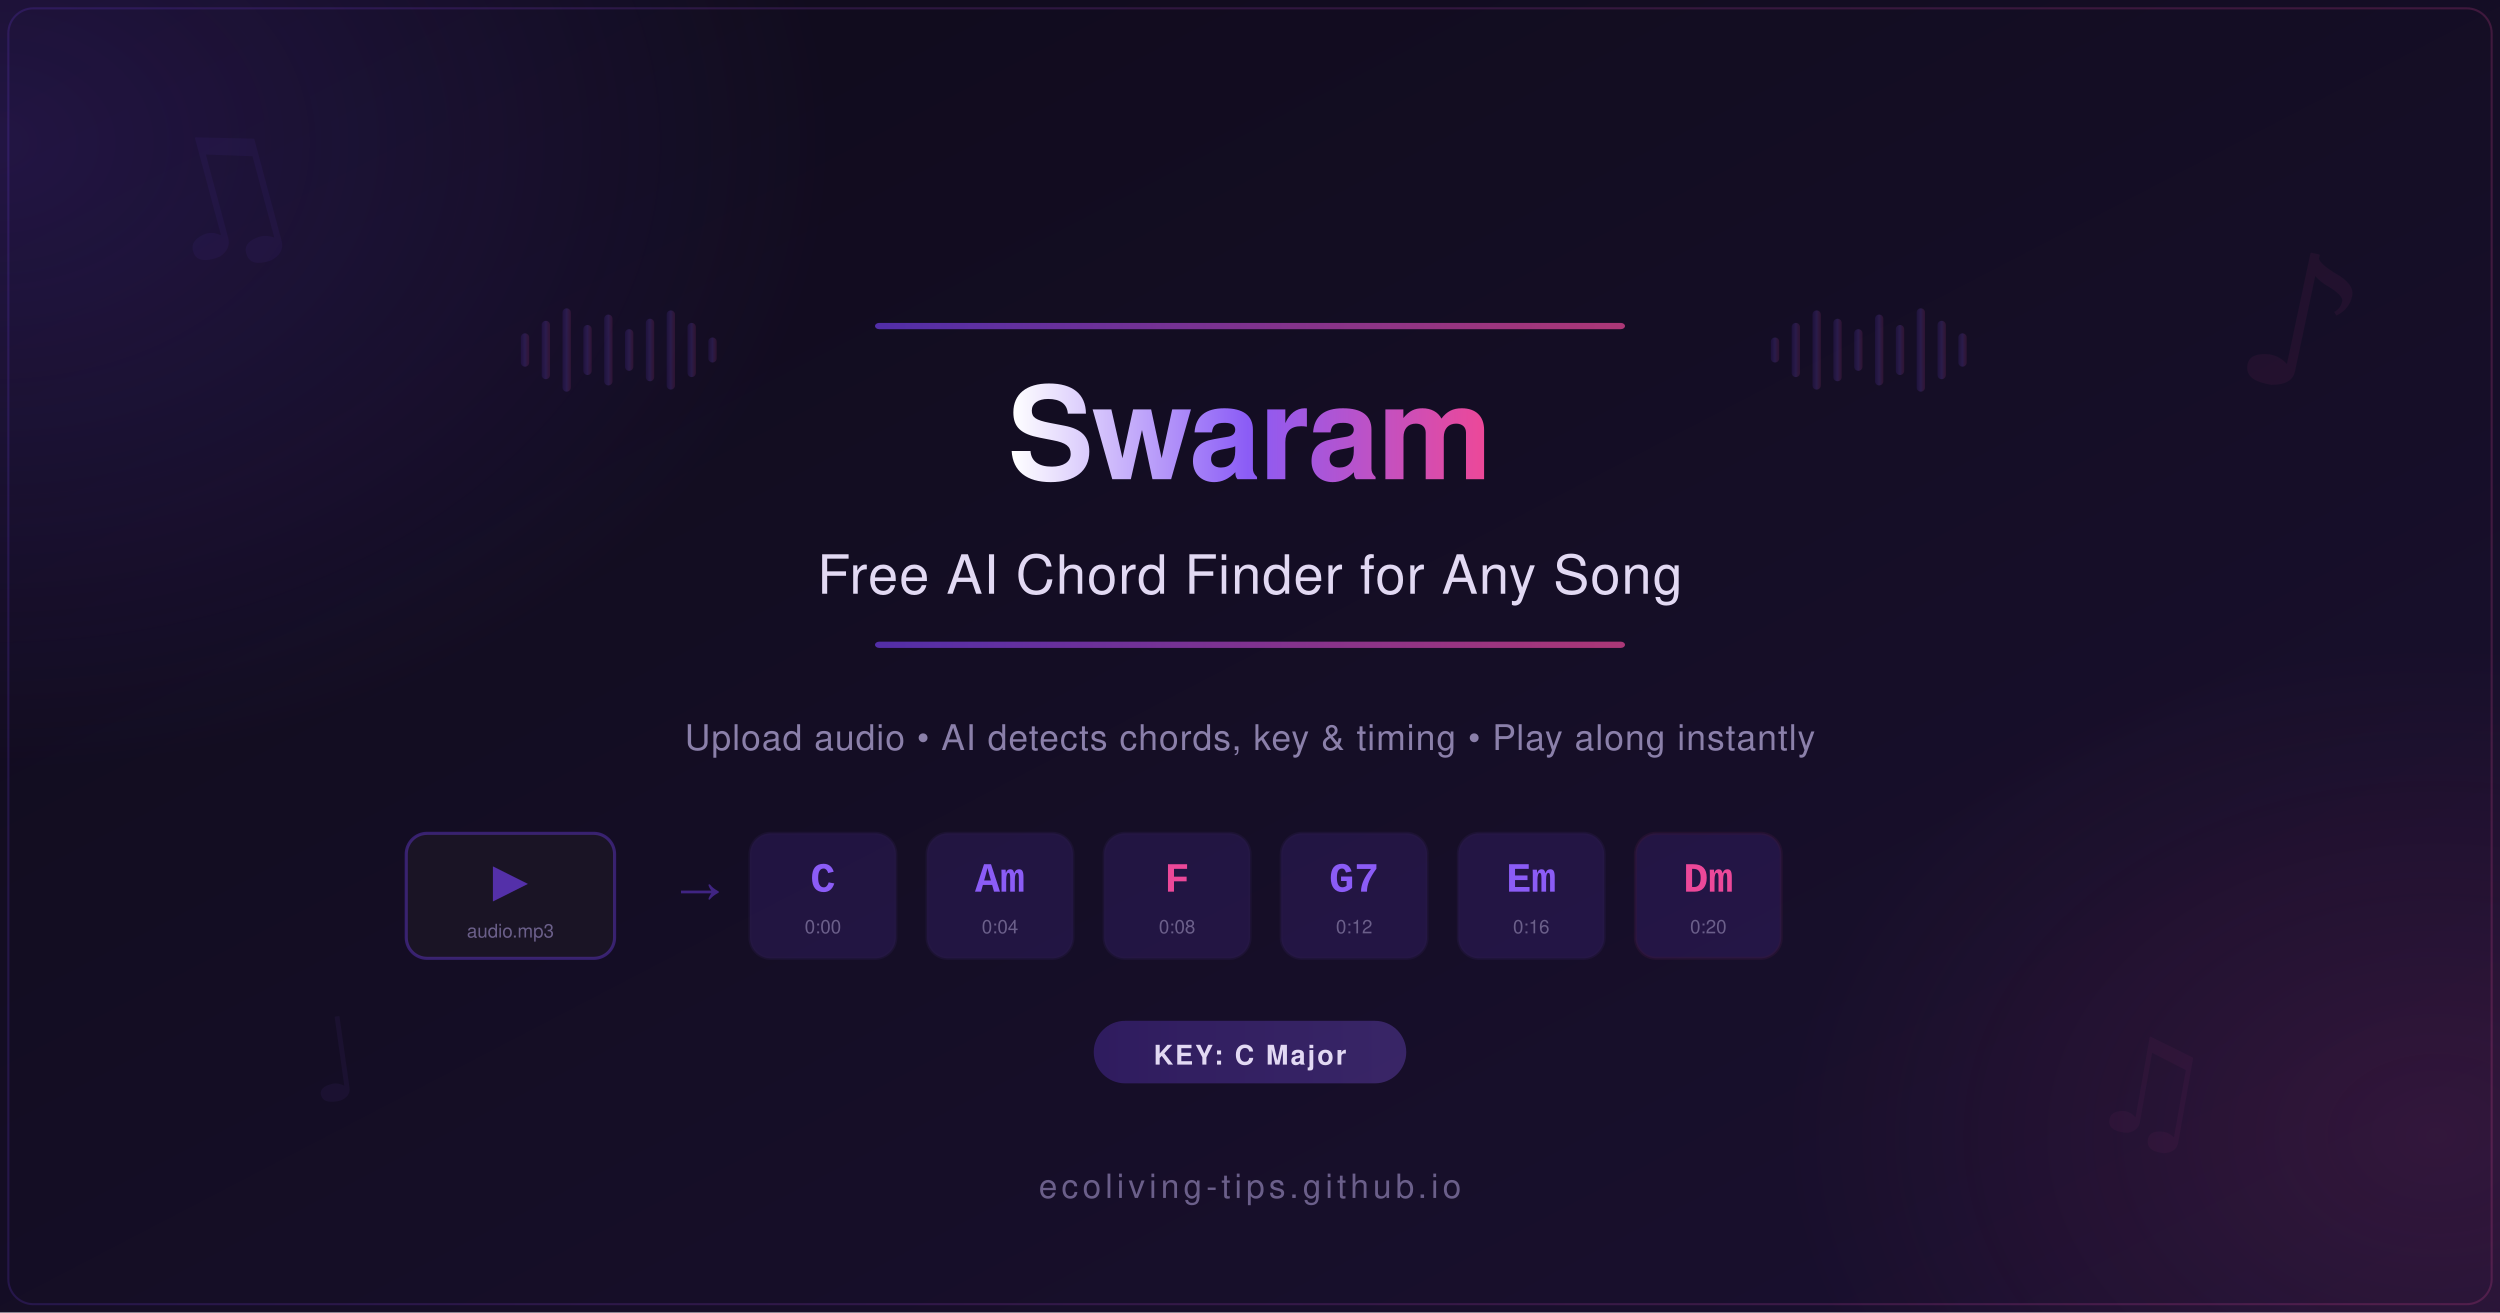
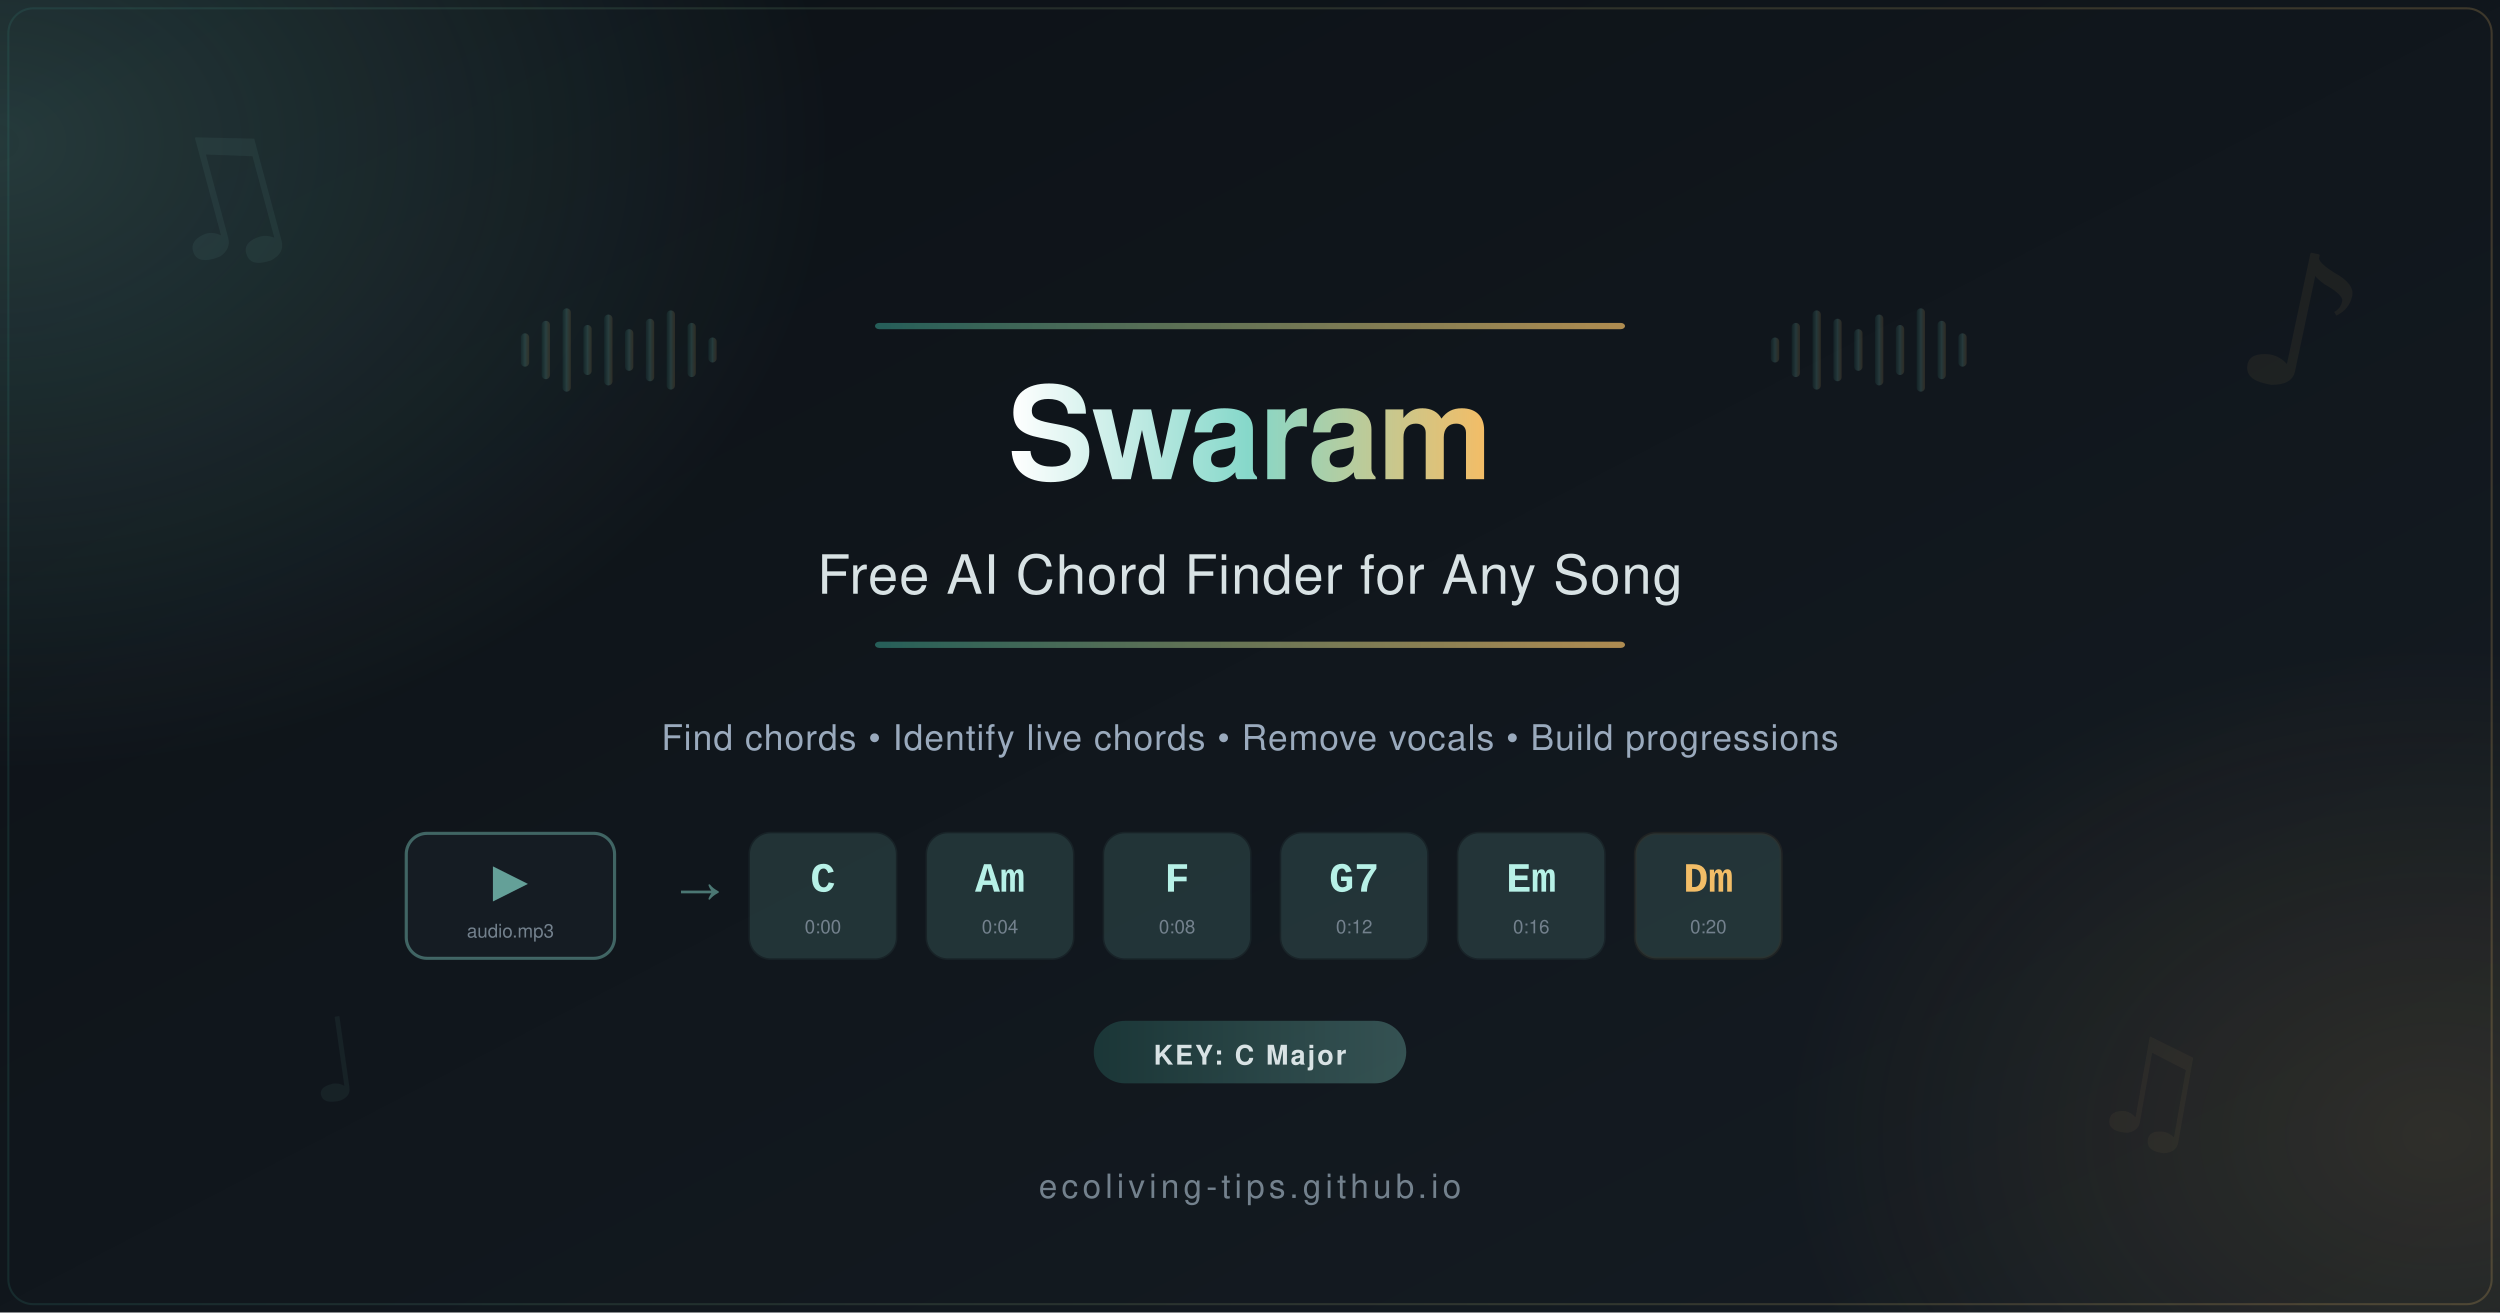
<svg xmlns="http://www.w3.org/2000/svg" width="1200" height="630" viewBox="0 0 1200 630">
  <defs>
    <linearGradient id="bg" x1="0%" y1="0%" x2="100%" y2="100%">
-       <stop offset="0%" style="stop-color:#0F0B1A" />
-       <stop offset="100%" style="stop-color:#1A1030" />
+       <stop offset="0%" style="stop-color:#0C1116" />
+       <stop offset="100%" style="stop-color:#151C23" />
    </linearGradient>
    <linearGradient id="textGrad" x1="0%" y1="0%" x2="100%" y2="0%">
      <stop offset="0%" style="stop-color:#FFFFFF" />
-       <stop offset="50%" style="stop-color:#8B5CF6" />
-       <stop offset="100%" style="stop-color:#EC4899" />
+       <stop offset="50%" style="stop-color:#86D8CA" />
+       <stop offset="100%" style="stop-color:#F2BD67" />
    </linearGradient>
    <linearGradient id="accentLine" x1="0%" y1="0%" x2="100%" y2="0%">
-       <stop offset="0%" style="stop-color:#6C3CE1" />
-       <stop offset="100%" style="stop-color:#EC4899" />
+       <stop offset="0%" style="stop-color:#2E7D73" />
+       <stop offset="100%" style="stop-color:#F2BD67" />
    </linearGradient>
    <linearGradient id="btnGrad" x1="0%" y1="0%" x2="100%" y2="0%">
-       <stop offset="0%" style="stop-color:#6C3CE1" />
-       <stop offset="100%" style="stop-color:#8B5CF6" />
+       <stop offset="0%" style="stop-color:#2E7D73" />
+       <stop offset="100%" style="stop-color:#86D8CA" />
    </linearGradient>
    <radialGradient id="rg1" cx="20%" cy="30%" r="50%">
-       <stop offset="0%" style="stop-color:#6C3CE1;stop-opacity:0.2" />
-       <stop offset="100%" style="stop-color:#6C3CE1;stop-opacity:0" />
+       <stop offset="0%" style="stop-color:#86D8CA;stop-opacity:0.2" />
+       <stop offset="100%" style="stop-color:#86D8CA;stop-opacity:0" />
    </radialGradient>
    <radialGradient id="rg2" cx="80%" cy="70%" r="45%">
-       <stop offset="0%" style="stop-color:#EC4899;stop-opacity:0.12" />
-       <stop offset="100%" style="stop-color:#EC4899;stop-opacity:0" />
+       <stop offset="0%" style="stop-color:#F2BD67;stop-opacity:0.12" />
+       <stop offset="100%" style="stop-color:#F2BD67;stop-opacity:0" />
    </radialGradient>
    <linearGradient id="waveGrad" x1="0%" y1="0%" x2="100%" y2="0%">
-       <stop offset="0%" style="stop-color:#6C3CE1;stop-opacity:0.4" />
-       <stop offset="50%" style="stop-color:#8B5CF6;stop-opacity:0.6" />
-       <stop offset="100%" style="stop-color:#EC4899;stop-opacity:0.4" />
+       <stop offset="0%" style="stop-color:#2E7D73;stop-opacity:0.4" />
+       <stop offset="50%" style="stop-color:#86D8CA;stop-opacity:0.6" />
+       <stop offset="100%" style="stop-color:#F2BD67;stop-opacity:0.4" />
    </linearGradient>
  </defs>
  <rect width="1200" height="630" fill="url(#bg)" />
  <ellipse cx="240" cy="190" rx="400" ry="300" fill="url(#rg1)" />
  <ellipse cx="960" cy="440" rx="350" ry="260" fill="url(#rg2)" />
-   <text x="80" y="130" font-family="serif" font-size="80" fill="#6C3CE1" opacity="0.07" transform="rotate(-15 80 130)">♫</text>
-   <text x="1070" y="180" font-family="serif" font-size="90" fill="#EC4899" opacity="0.06" transform="rotate(12 1070 180)">♪</text>
-   <text x="150" y="530" font-family="serif" font-size="55" fill="#8B5CF6" opacity="0.06" transform="rotate(-8 150 530)">♩</text>
-   <text x="1000" y="540" font-family="serif" font-size="65" fill="#EC4899" opacity="0.05" transform="rotate(10 1000 540)">♫</text>
+   <text x="80" y="130" font-family="serif" font-size="80" fill="#86D8CA" opacity="0.07" transform="rotate(-15 80 130)">♫</text>
+   <text x="1070" y="180" font-family="serif" font-size="90" fill="#F2BD67" opacity="0.06" transform="rotate(12 1070 180)">♪</text>
+   <text x="150" y="530" font-family="serif" font-size="55" fill="#86D8CA" opacity="0.06" transform="rotate(-8 150 530)">♩</text>
+   <text x="1000" y="540" font-family="serif" font-size="65" fill="#F2BD67" opacity="0.05" transform="rotate(10 1000 540)">♫</text>
  <g transform="translate(250, 148)" opacity="0.3">
    <rect x="0" y="12" width="4" height="16" rx="2" fill="url(#waveGrad)" />
    <rect x="10" y="6" width="4" height="28" rx="2" fill="url(#waveGrad)" />
    <rect x="20" y="0" width="4" height="40" rx="2" fill="url(#waveGrad)" />
    <rect x="30" y="8" width="4" height="24" rx="2" fill="url(#waveGrad)" />
    <rect x="40" y="3" width="4" height="34" rx="2" fill="url(#waveGrad)" />
    <rect x="50" y="10" width="4" height="20" rx="2" fill="url(#waveGrad)" />
    <rect x="60" y="5" width="4" height="30" rx="2" fill="url(#waveGrad)" />
    <rect x="70" y="1" width="4" height="38" rx="2" fill="url(#waveGrad)" />
    <rect x="80" y="7" width="4" height="26" rx="2" fill="url(#waveGrad)" />
    <rect x="90" y="14" width="4" height="12" rx="2" fill="url(#waveGrad)" />
  </g>
  <g transform="translate(850, 148)" opacity="0.3">
    <rect x="0" y="14" width="4" height="12" rx="2" fill="url(#waveGrad)" />
    <rect x="10" y="7" width="4" height="26" rx="2" fill="url(#waveGrad)" />
    <rect x="20" y="1" width="4" height="38" rx="2" fill="url(#waveGrad)" />
    <rect x="30" y="5" width="4" height="30" rx="2" fill="url(#waveGrad)" />
    <rect x="40" y="10" width="4" height="20" rx="2" fill="url(#waveGrad)" />
    <rect x="50" y="3" width="4" height="34" rx="2" fill="url(#waveGrad)" />
    <rect x="60" y="8" width="4" height="24" rx="2" fill="url(#waveGrad)" />
    <rect x="70" y="0" width="4" height="40" rx="2" fill="url(#waveGrad)" />
    <rect x="80" y="6" width="4" height="28" rx="2" fill="url(#waveGrad)" />
    <rect x="90" y="12" width="4" height="16" rx="2" fill="url(#waveGrad)" />
  </g>
  <rect x="420" y="155" width="360" height="3" rx="2" fill="url(#accentLine)" opacity="0.7" />
  <text x="600" y="230" font-family="Segoe UI, Helvetica, Arial, sans-serif" font-size="62" font-weight="700" fill="url(#textGrad)" text-anchor="middle" letter-spacing="-1">Swaram</text>
-   <text x="600" y="285" font-family="Segoe UI, Helvetica, Arial, sans-serif" font-size="26" font-weight="400" fill="#E2D9F3" text-anchor="middle" letter-spacing="0.5">Free AI Chord Finder for Any Song</text>
+   <text x="600" y="285" font-family="Segoe UI, Helvetica, Arial, sans-serif" font-size="26" font-weight="400" fill="#D8E2E4" text-anchor="middle" letter-spacing="0.5">Free AI Chord Finder for Any Song</text>
  <rect x="420" y="308" width="360" height="3" rx="2" fill="url(#accentLine)" opacity="0.7" />
-   <text x="600" y="360" font-family="Segoe UI, Helvetica, Arial, sans-serif" font-size="17" fill="#8B80AA" text-anchor="middle" letter-spacing="0.5">Upload audio • AI detects chords, key &amp; timing • Play along instantly</text>
+   <text x="600" y="360" font-family="Segoe UI, Helvetica, Arial, sans-serif" font-size="17" fill="#9AAABD" text-anchor="middle" letter-spacing="0.5">Find chords • Identify live chords • Remove vocals • Build progressions</text>
  <g transform="translate(195, 400)">
-     <rect x="0" y="0" width="100" height="60" rx="10" fill="#1A1425" stroke="#6C3CE1" stroke-width="1.5" stroke-opacity="0.4" />
-     <text x="50" y="30" font-family="Segoe UI, Helvetica, Arial, sans-serif" font-size="22" fill="#6C3CE1" text-anchor="middle" opacity="0.7">▶</text>
-     <text x="50" y="50" font-family="Segoe UI, Helvetica, Arial, sans-serif" font-size="9" fill="#6B5F8A" text-anchor="middle">audio.mp3</text>
-     <text x="130" y="35" font-family="Segoe UI, Helvetica, Arial, sans-serif" font-size="22" fill="#6C3CE1" opacity="0.5">→</text>
-     <rect x="165" y="0" width="70" height="60" rx="10" fill="#6C3CE1" opacity="0.15" stroke="#8B5CF6" stroke-width="1.5" stroke-opacity="0.4" />
-     <text x="200" y="28" font-family="Courier New, monospace" font-size="20" font-weight="700" fill="#8B5CF6" text-anchor="middle">C</text>
-     <text x="200" y="48" font-family="Segoe UI, Helvetica, Arial, sans-serif" font-size="9" fill="#6B5F8A" text-anchor="middle">0:00</text>
-     <rect x="250" y="0" width="70" height="60" rx="10" fill="#6C3CE1" opacity="0.15" stroke="#8B5CF6" stroke-width="1.5" stroke-opacity="0.4" />
-     <text x="285" y="28" font-family="Courier New, monospace" font-size="20" font-weight="700" fill="#8B5CF6" text-anchor="middle">Am</text>
-     <text x="285" y="48" font-family="Segoe UI, Helvetica, Arial, sans-serif" font-size="9" fill="#6B5F8A" text-anchor="middle">0:04</text>
-     <rect x="335" y="0" width="70" height="60" rx="10" fill="#6C3CE1" opacity="0.15" stroke="#8B5CF6" stroke-width="1.5" stroke-opacity="0.4" />
-     <text x="370" y="28" font-family="Courier New, monospace" font-size="20" font-weight="700" fill="#EC4899" text-anchor="middle">F</text>
-     <text x="370" y="48" font-family="Segoe UI, Helvetica, Arial, sans-serif" font-size="9" fill="#6B5F8A" text-anchor="middle">0:08</text>
-     <rect x="420" y="0" width="70" height="60" rx="10" fill="#6C3CE1" opacity="0.15" stroke="#8B5CF6" stroke-width="1.5" stroke-opacity="0.4" />
-     <text x="455" y="28" font-family="Courier New, monospace" font-size="20" font-weight="700" fill="#8B5CF6" text-anchor="middle">G7</text>
-     <text x="455" y="48" font-family="Segoe UI, Helvetica, Arial, sans-serif" font-size="9" fill="#6B5F8A" text-anchor="middle">0:12</text>
-     <rect x="505" y="0" width="70" height="60" rx="10" fill="#6C3CE1" opacity="0.15" stroke="#8B5CF6" stroke-width="1.5" stroke-opacity="0.4" />
-     <text x="540" y="28" font-family="Courier New, monospace" font-size="20" font-weight="700" fill="#8B5CF6" text-anchor="middle">Em</text>
-     <text x="540" y="48" font-family="Segoe UI, Helvetica, Arial, sans-serif" font-size="9" fill="#6B5F8A" text-anchor="middle">0:16</text>
-     <rect x="590" y="0" width="70" height="60" rx="10" fill="#6C3CE1" opacity="0.15" stroke="#EC4899" stroke-width="1.5" stroke-opacity="0.4" />
-     <text x="625" y="28" font-family="Courier New, monospace" font-size="20" font-weight="700" fill="#EC4899" text-anchor="middle">Dm</text>
-     <text x="625" y="48" font-family="Segoe UI, Helvetica, Arial, sans-serif" font-size="9" fill="#6B5F8A" text-anchor="middle">0:20</text>
+     <rect x="0" y="0" width="100" height="60" rx="10" fill="#151C23" stroke="#86D8CA" stroke-width="1.5" stroke-opacity="0.4" />
+     <text x="50" y="30" font-family="Segoe UI, Helvetica, Arial, sans-serif" font-size="22" fill="#86D8CA" text-anchor="middle" opacity="0.7">▶</text>
+     <text x="50" y="50" font-family="Segoe UI, Helvetica, Arial, sans-serif" font-size="9" fill="#73818D" text-anchor="middle">audio.mp3</text>
+     <text x="130" y="35" font-family="Segoe UI, Helvetica, Arial, sans-serif" font-size="22" fill="#86D8CA" opacity="0.5">→</text>
+     <rect x="165" y="0" width="70" height="60" rx="10" fill="#86D8CA" opacity="0.15" stroke="#86D8CA" stroke-width="1.5" stroke-opacity="0.4" />
+     <text x="200" y="28" font-family="Courier New, monospace" font-size="20" font-weight="700" fill="#B7F1E7" text-anchor="middle">C</text>
+     <text x="200" y="48" font-family="Segoe UI, Helvetica, Arial, sans-serif" font-size="9" fill="#73818D" text-anchor="middle">0:00</text>
+     <rect x="250" y="0" width="70" height="60" rx="10" fill="#86D8CA" opacity="0.15" stroke="#86D8CA" stroke-width="1.5" stroke-opacity="0.4" />
+     <text x="285" y="28" font-family="Courier New, monospace" font-size="20" font-weight="700" fill="#B7F1E7" text-anchor="middle">Am</text>
+     <text x="285" y="48" font-family="Segoe UI, Helvetica, Arial, sans-serif" font-size="9" fill="#73818D" text-anchor="middle">0:04</text>
+     <rect x="335" y="0" width="70" height="60" rx="10" fill="#86D8CA" opacity="0.15" stroke="#86D8CA" stroke-width="1.5" stroke-opacity="0.4" />
+     <text x="370" y="28" font-family="Courier New, monospace" font-size="20" font-weight="700" fill="#B7F1E7" text-anchor="middle">F</text>
+     <text x="370" y="48" font-family="Segoe UI, Helvetica, Arial, sans-serif" font-size="9" fill="#73818D" text-anchor="middle">0:08</text>
+     <rect x="420" y="0" width="70" height="60" rx="10" fill="#86D8CA" opacity="0.15" stroke="#86D8CA" stroke-width="1.5" stroke-opacity="0.4" />
+     <text x="455" y="28" font-family="Courier New, monospace" font-size="20" font-weight="700" fill="#B7F1E7" text-anchor="middle">G7</text>
+     <text x="455" y="48" font-family="Segoe UI, Helvetica, Arial, sans-serif" font-size="9" fill="#73818D" text-anchor="middle">0:12</text>
+     <rect x="505" y="0" width="70" height="60" rx="10" fill="#86D8CA" opacity="0.15" stroke="#86D8CA" stroke-width="1.5" stroke-opacity="0.4" />
+     <text x="540" y="28" font-family="Courier New, monospace" font-size="20" font-weight="700" fill="#B7F1E7" text-anchor="middle">Em</text>
+     <text x="540" y="48" font-family="Segoe UI, Helvetica, Arial, sans-serif" font-size="9" fill="#73818D" text-anchor="middle">0:16</text>
+     <rect x="590" y="0" width="70" height="60" rx="10" fill="#86D8CA" opacity="0.15" stroke="#F2BD67" stroke-width="1.5" stroke-opacity="0.4" />
+     <text x="625" y="28" font-family="Courier New, monospace" font-size="20" font-weight="700" fill="#F2BD67" text-anchor="middle">Dm</text>
+     <text x="625" y="48" font-family="Segoe UI, Helvetica, Arial, sans-serif" font-size="9" fill="#73818D" text-anchor="middle">0:20</text>
  </g>
  <rect x="525" y="490" width="150" height="30" rx="15" fill="url(#btnGrad)" opacity="0.3" />
-   <text x="600" y="511" font-family="Segoe UI, Helvetica, Arial, sans-serif" font-size="13" font-weight="600" fill="#E2D9F3" text-anchor="middle" letter-spacing="1">KEY: C Major</text>
-   <text x="600" y="575" font-family="Segoe UI, Helvetica, Arial, sans-serif" font-size="16" fill="#6B5F8A" text-anchor="middle" letter-spacing="2">ecoliving-tips.github.io</text>
+   <text x="600" y="511" font-family="Segoe UI, Helvetica, Arial, sans-serif" font-size="13" font-weight="600" fill="#D8E2E4" text-anchor="middle" letter-spacing="1">KEY: C Major</text>
+   <text x="600" y="575" font-family="Segoe UI, Helvetica, Arial, sans-serif" font-size="16" fill="#73818D" text-anchor="middle" letter-spacing="2">ecoliving-tips.github.io</text>
  <rect x="4" y="4" width="1192" height="622" rx="12" fill="none" stroke="url(#accentLine)" stroke-width="1" stroke-opacity="0.2" />
</svg>
